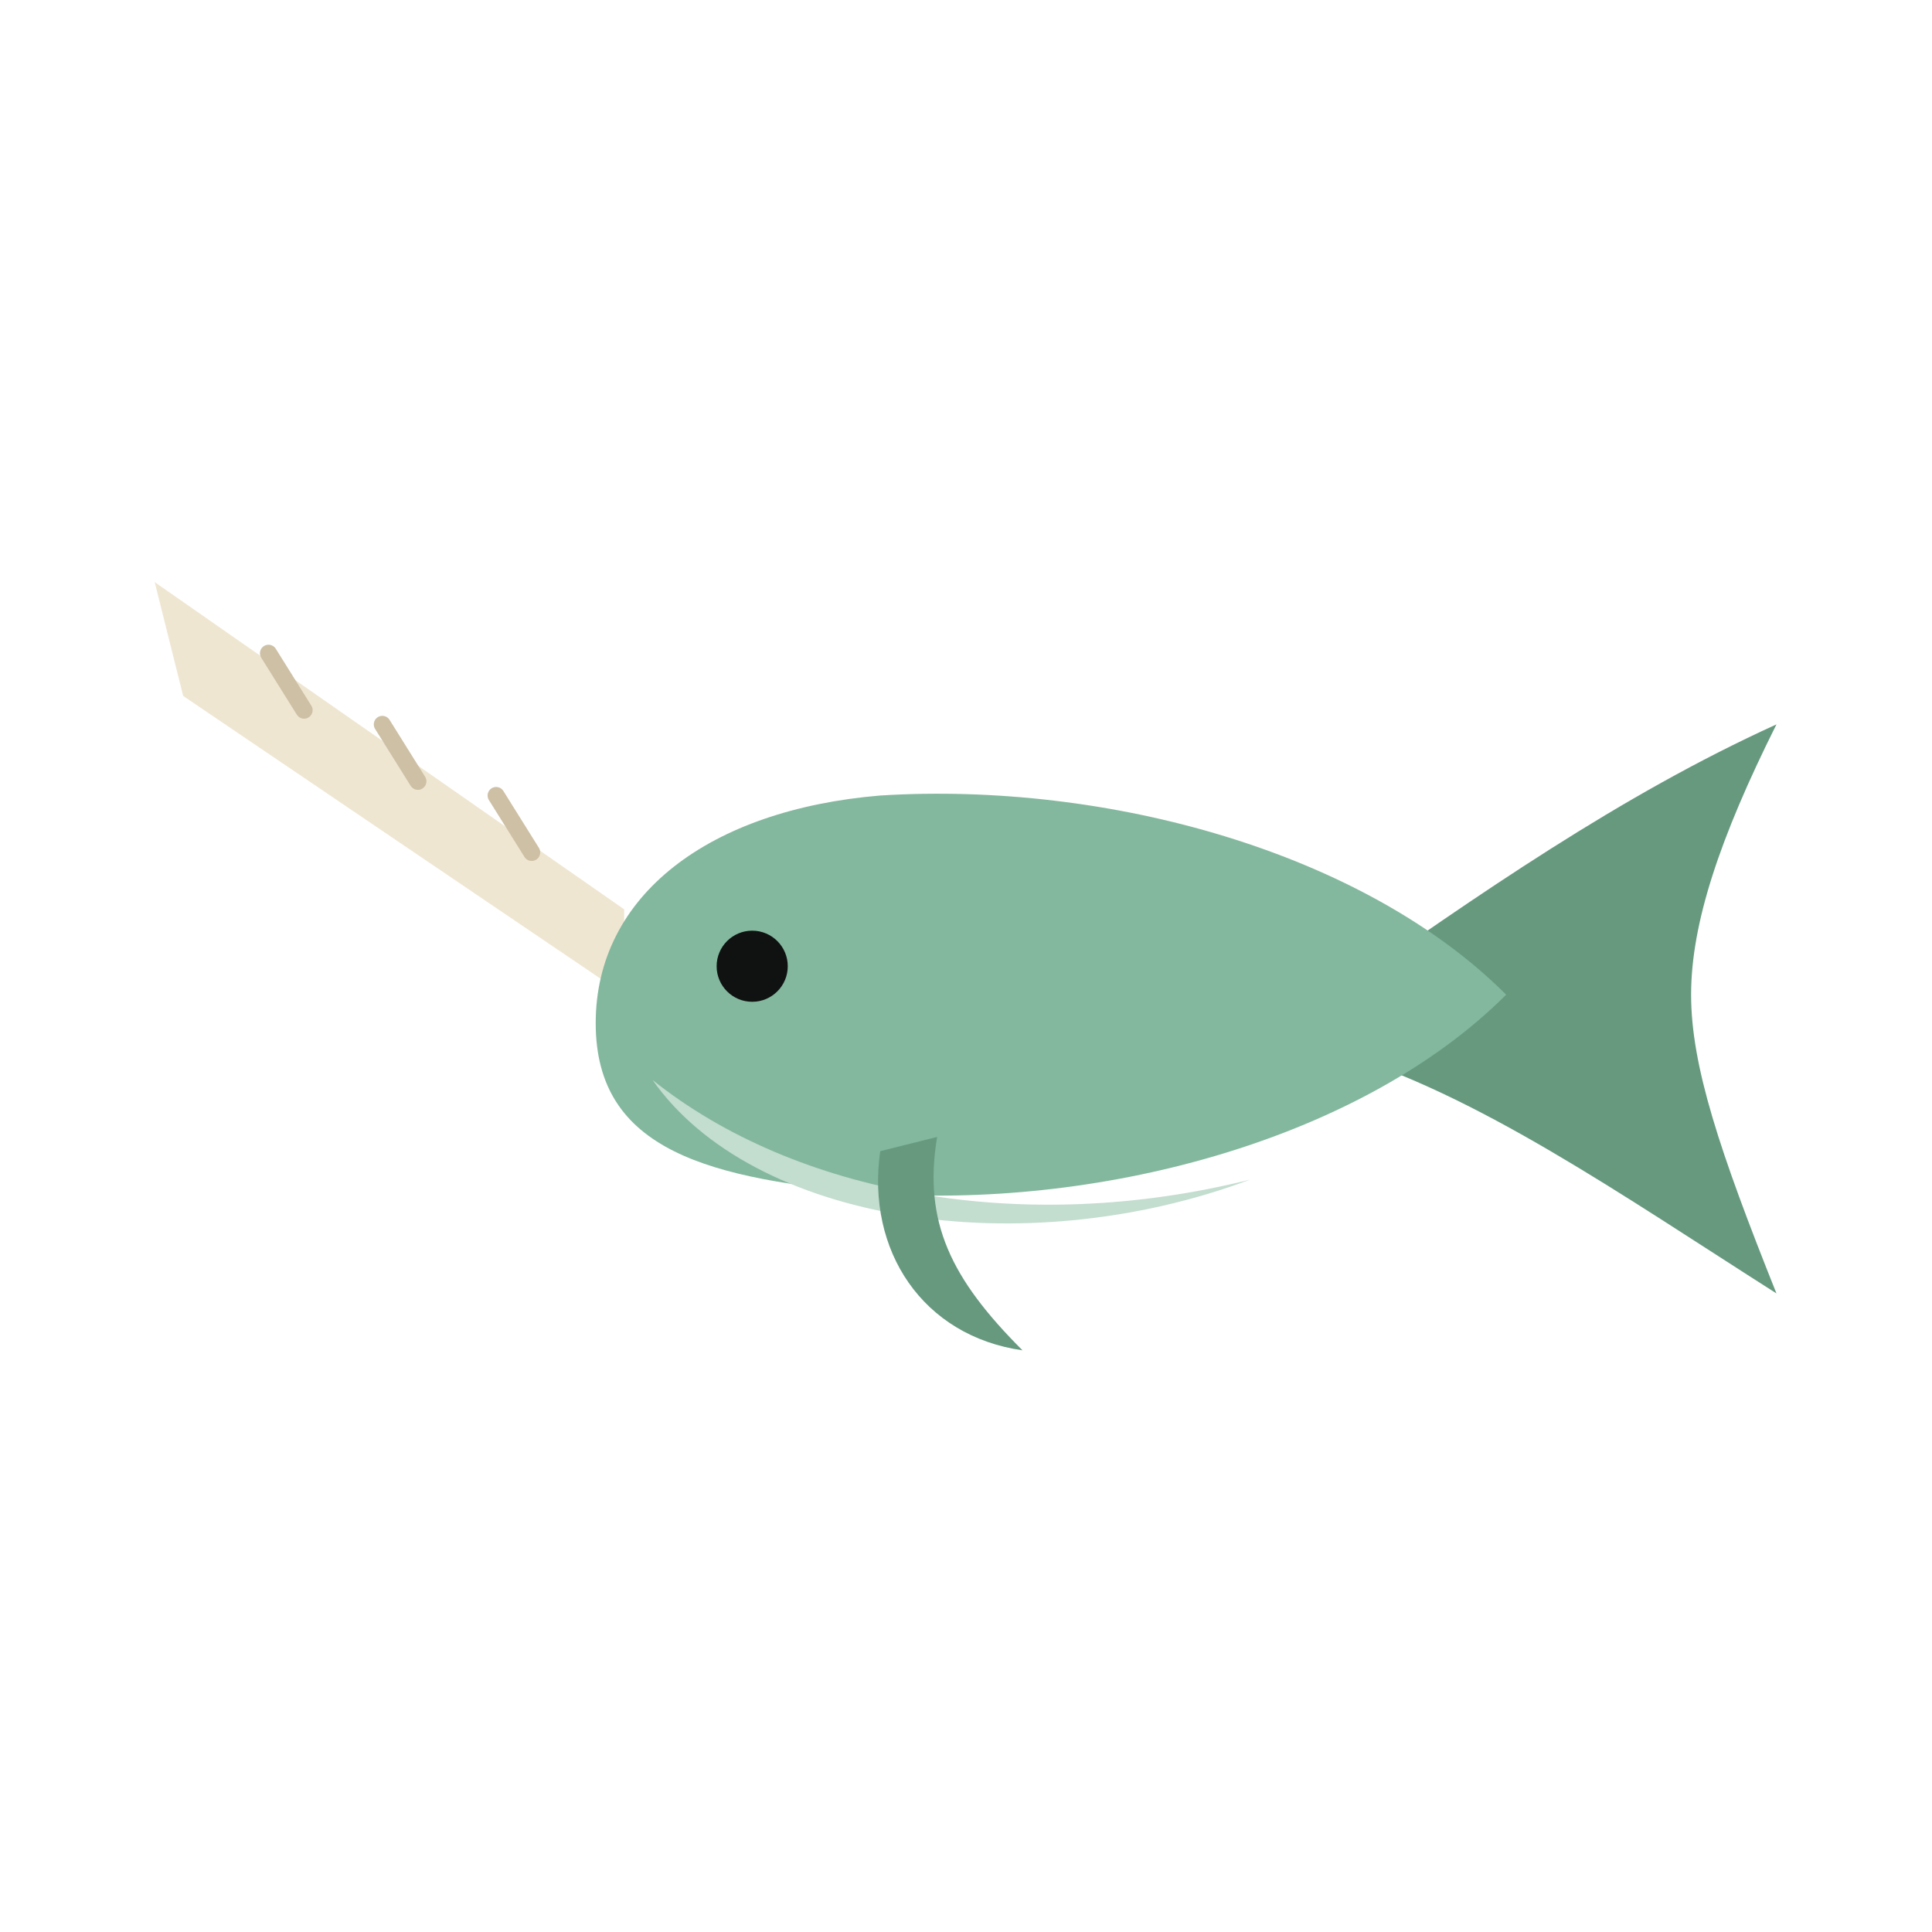
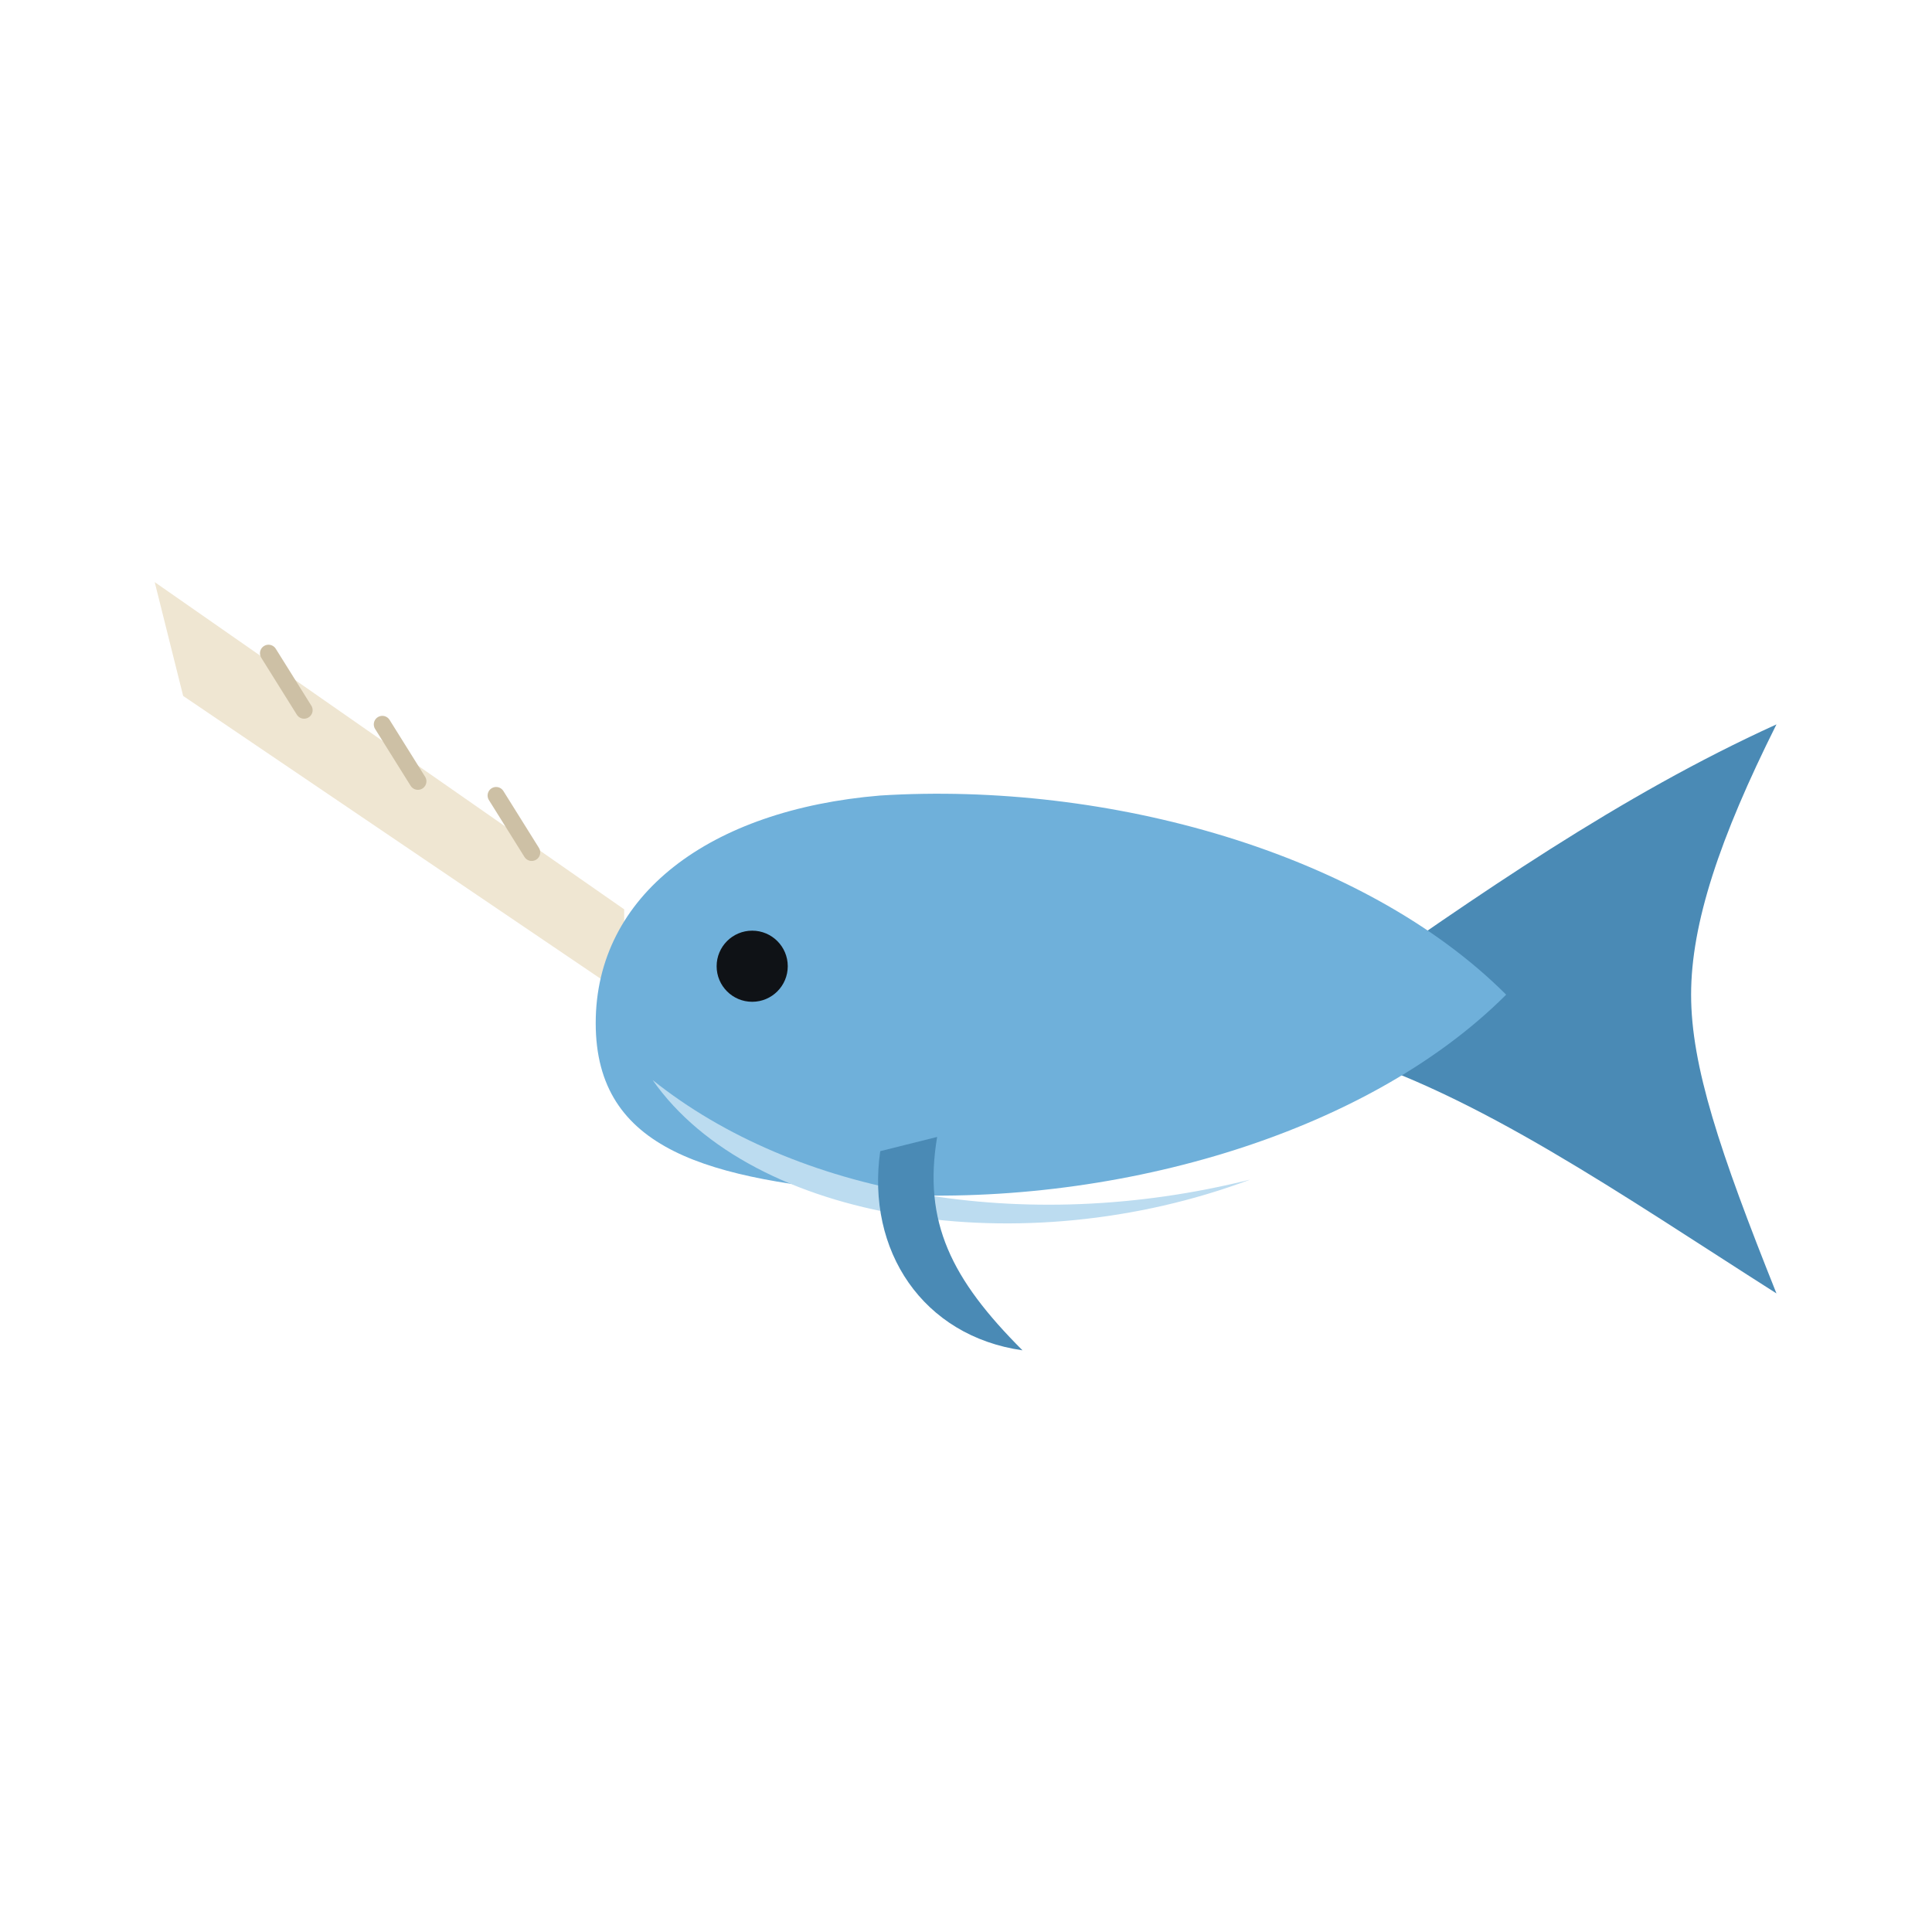
<svg xmlns="http://www.w3.org/2000/svg" viewBox="0 0 1024 1024" width="1024" height="1024">
  <g transform="translate(44.3 74.8) scale(7.54)">
    <path d="M38 54 L5 31 L7 39 L38 60 Z" fill="#efe6d2" />
    <g stroke="#cdc0a5" stroke-width="1.2" stroke-linecap="round">
      <line x1="13" y1="36" x2="15.5" y2="40" />
      <line x1="21" y1="41" x2="23.5" y2="45" />
      <line x1="29" y1="46" x2="31.5" y2="50" />
    </g>
-     <path d="M88 60 C98 53 108 46 119 41 C115 49 113 55 113 60 C113 65 115 71 119 81 C108 74 98 67 88 64 Z" fill="#67997f" />
-     <path d="M36 62 C36 53 44 47 56 46 C72 45 90 50 100 60 C90 70 72 75 56 74 C44 73 36 71 36 62 Z" fill="#83b89e" />
-     <path d="M40 66 C50 74 66 77 82 73 C66 79 47 76 40 66 Z" fill="#c3ddcf" />
-     <path d="M56 71 C55 78 59 84 66 85 C61 80 59 76 60 70 Z" fill="#67997f" />
-     <circle cx="47" cy="58" r="2.5" fill="#0f1211" />
+     <path d="M88 60 C98 53 108 46 119 41 C115 49 113 55 113 60 C113 65 115 71 119 81 C108 74 98 67 88 64 Z" fill="#4a8ab5" />
+     <path d="M36 62 C36 53 44 47 56 46 C72 45 90 50 100 60 C90 70 72 75 56 74 C44 73 36 71 36 62 Z" fill="#6fb0da" />
+     <path d="M40 66 C50 74 66 77 82 73 C66 79 47 76 40 66 Z" fill="#bcdcf0" />
+     <path d="M56 71 C55 78 59 84 66 85 C61 80 59 76 60 70 Z" fill="#4a8ab5" />
+     <circle cx="47" cy="58" r="2.5" fill="#0f1216" />
  </g>
</svg>
